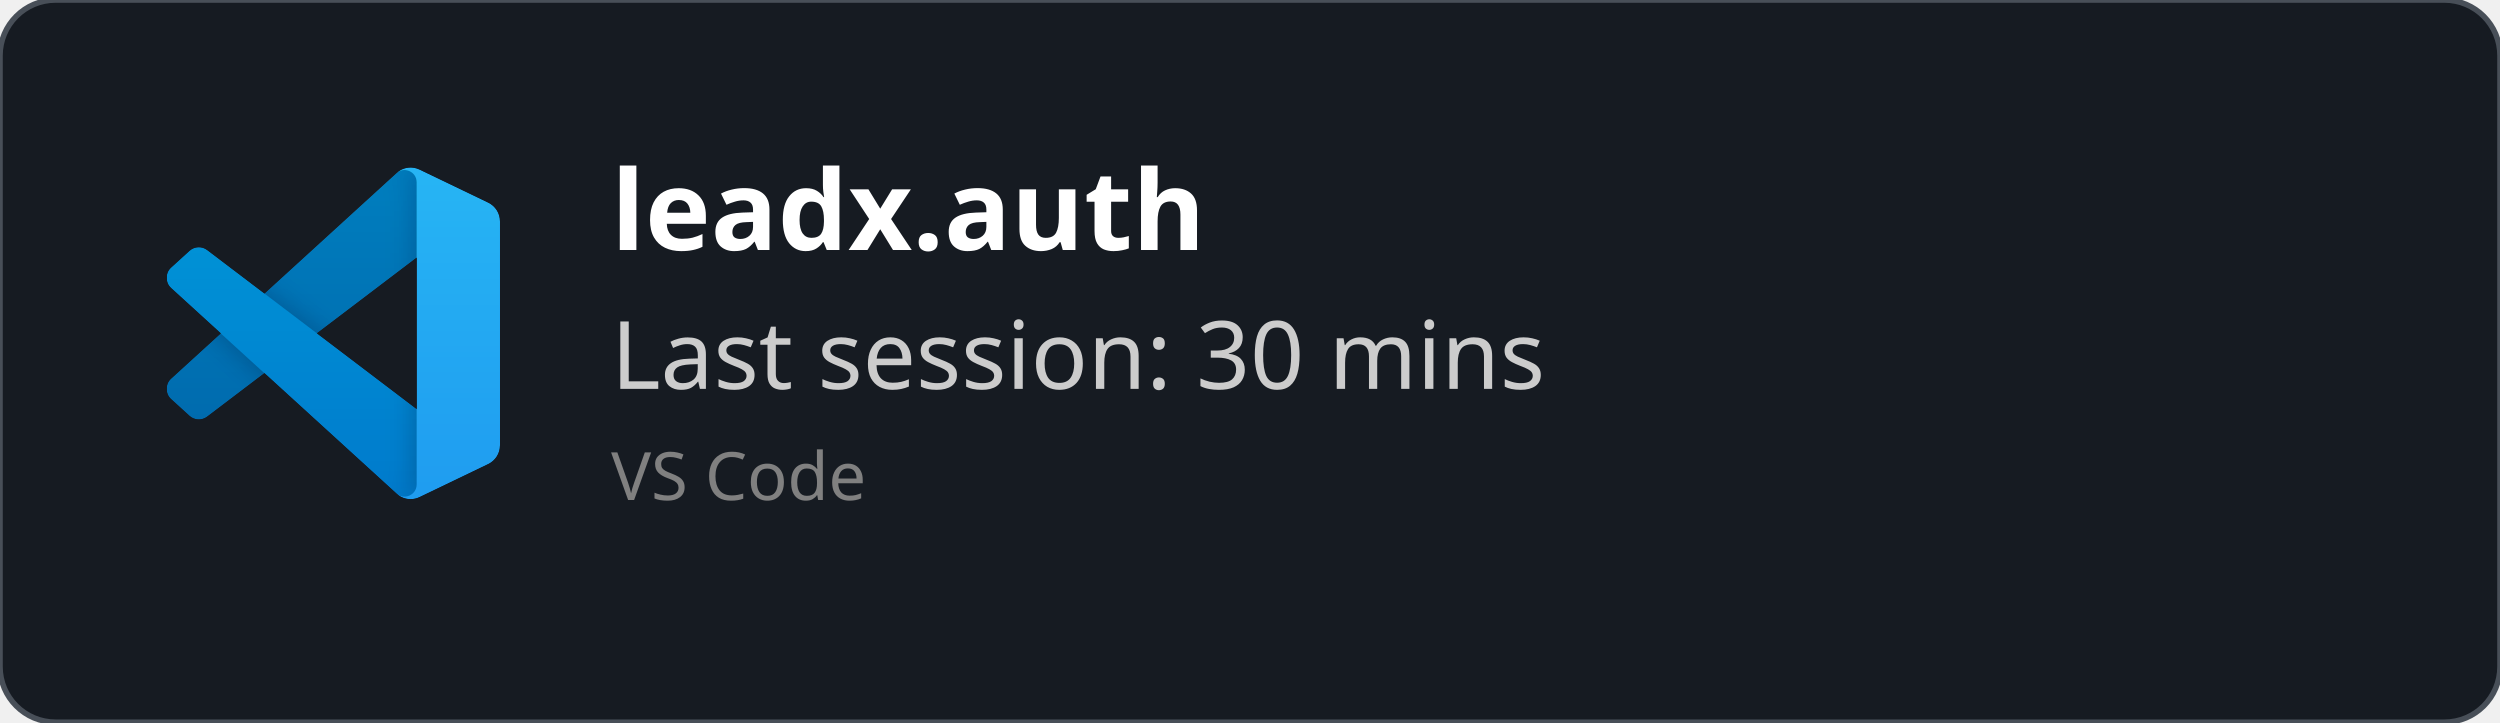
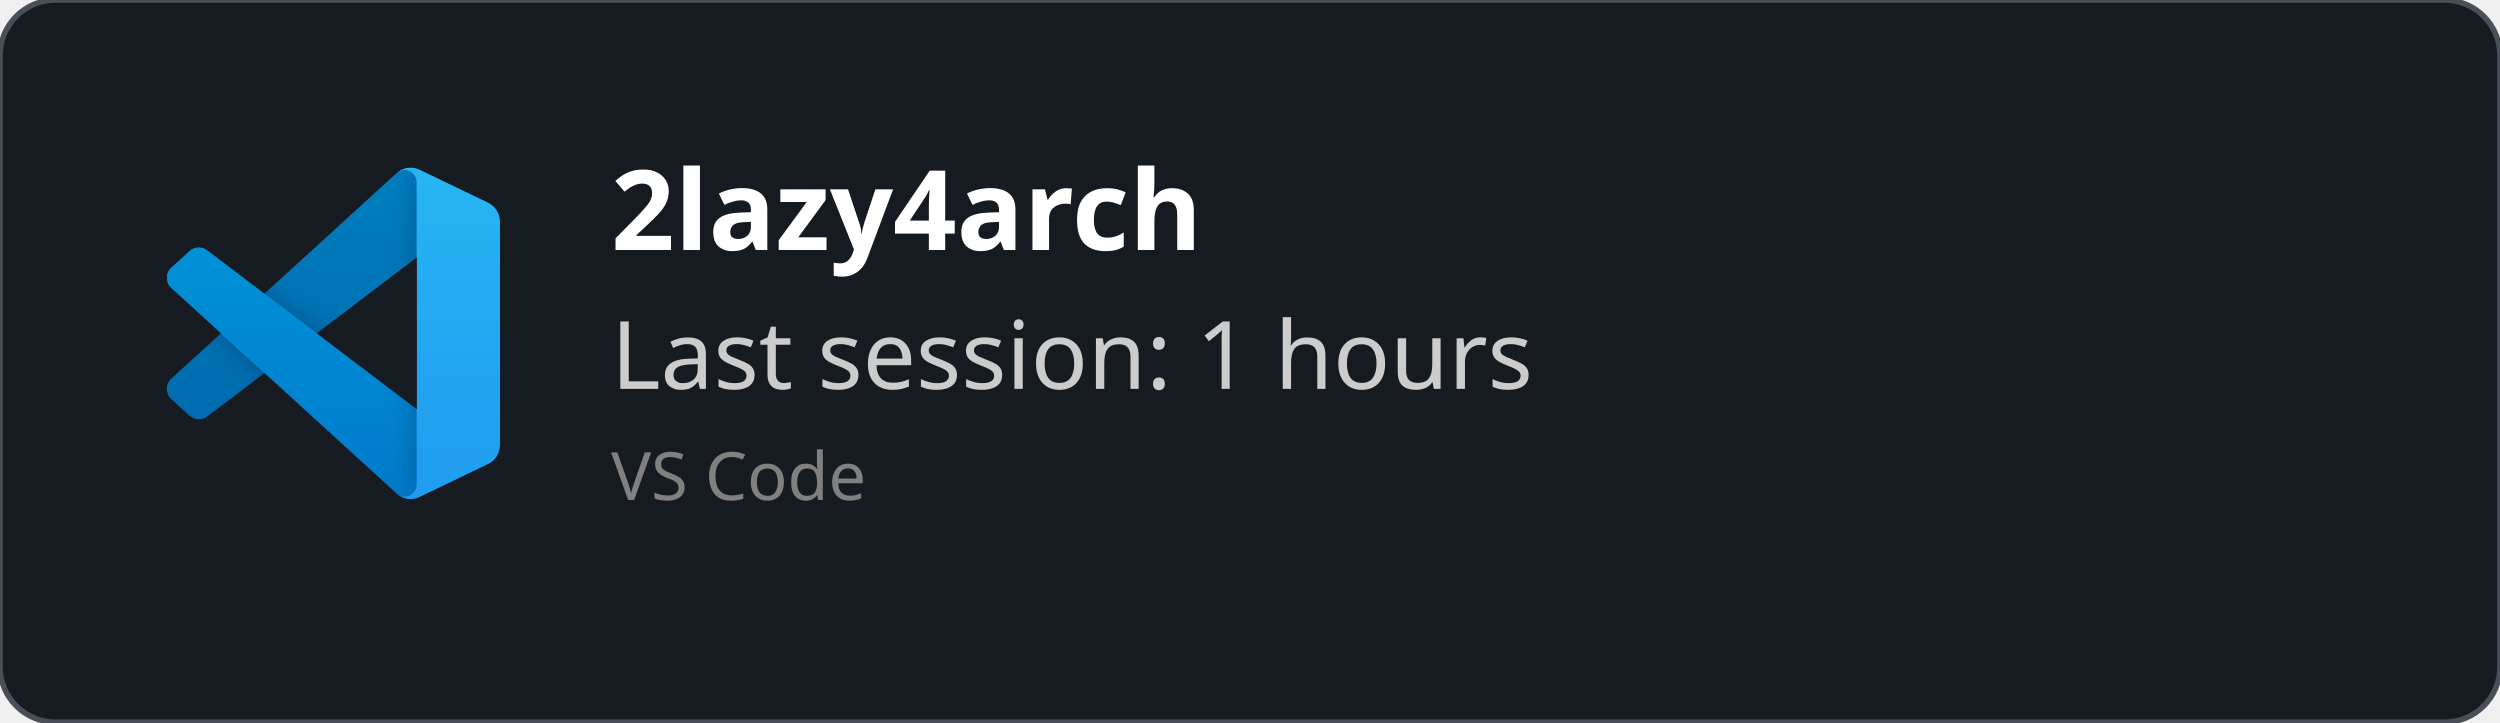
<svg xmlns="http://www.w3.org/2000/svg" width="450" height="130" viewBox="0 0 450 130" fill="none" role="img">
  <style>
    *{
        font-family: 'Segoe UI', Ubuntu, monospace
    }
    </style>
  <defs>
    <clipPath id="horizontalClip" x="20" y="20" width="500" height="200">
      <rect x="90" y="20" width="300" height="50" />
    </clipPath>
  </defs>
  <rect width="450" height="130" fill="rgba(22,27,34)" stroke="#484f58" stroke-width="1" fill-opacity="1" stroke-opacity="1" x="0" y="0" rx="10px" ry="10px">
    </rect>
  <svg width="60" height="60" x="30" y="30" viewBox="0 0 100 100" fill="none" id="vscode">
    <mask id="mask0" mask-type="alpha" maskUnits="userSpaceOnUse" x="0" y="0" width="100" height="100">
      <path fill-rule="evenodd" clip-rule="evenodd" d="M70.912 99.317C72.487 99.931 74.283 99.891 75.873 99.126L96.461 89.22C98.624 88.179 100 85.989 100 83.587V16.413C100 14.011 98.624 11.822 96.461 10.781L75.873 0.874C73.786 -0.13 71.345 0.116 69.513 1.447C69.252 1.637 69.003 1.849 68.769 2.083L29.355 38.041L12.187 25.01C10.589 23.797 8.354 23.896 6.869 25.246L1.363 30.255C-0.453 31.906 -0.455 34.763 1.359 36.417L16.247 50L1.359 63.583C-0.455 65.237 -0.453 68.094 1.363 69.745L6.869 74.754C8.354 76.104 10.589 76.204 12.187 74.99L29.355 61.959L68.769 97.917C69.392 98.541 70.125 99.01 70.912 99.317ZM75.015 27.299L45.109 50L75.015 72.701V27.299Z" fill="white" />
    </mask>
    <g mask="url(#mask0)">
      <path d="M96.461 10.796L75.857 0.876C73.472 -0.273 70.622 0.212 68.75 2.083L1.299 63.583C-0.516 65.237 -0.514 68.094 1.303 69.745L6.813 74.754C8.298 76.104 10.535 76.204 12.134 74.99L93.361 13.37C96.086 11.303 100 13.246 100 16.667V16.427C100 14.027 98.625 11.838 96.461 10.796Z" fill="#0065A9" />
      <g filter="url(#filter0_d)">
        <path d="M96.461 89.204L75.857 99.124C73.472 100.273 70.622 99.788 68.75 97.917L1.299 36.417C-0.516 34.763 -0.514 31.906 1.303 30.255L6.813 25.246C8.298 23.896 10.535 23.796 12.134 25.009L93.361 86.63C96.086 88.697 100 86.754 100 83.333V83.573C100 85.974 98.625 88.162 96.461 89.204Z" fill="#007ACC" />
      </g>
      <g filter="url(#filter1_d)">
        <path d="M75.858 99.126C73.472 100.274 70.622 99.788 68.75 97.917C71.056 100.223 75 98.59 75 95.328V4.672C75 1.41 71.056 -0.223 68.75 2.083C70.622 0.211 73.472 -0.274 75.858 0.874L96.459 10.781C98.623 11.822 100 14.011 100 16.413V83.587C100 85.989 98.623 88.179 96.459 89.22L75.858 99.126Z" fill="#1F9CF0" />
      </g>
      <g style="mix-blend-mode:overlay" opacity="0.25">
        <path fill-rule="evenodd" clip-rule="evenodd" d="M70.851 99.317C72.426 99.931 74.222 99.891 75.812 99.126L96.4 89.22C98.563 88.179 99.939 85.989 99.939 83.587V16.413C99.939 14.011 98.564 11.822 96.4 10.781L75.812 0.874C73.725 -0.13 71.284 0.116 69.453 1.447C69.191 1.637 68.942 1.849 68.708 2.083L29.294 38.041L12.126 25.01C10.528 23.796 8.293 23.896 6.809 25.246L1.302 30.255C-0.513 31.906 -0.515 34.763 1.298 36.417L16.186 50L1.298 63.583C-0.515 65.237 -0.513 68.094 1.302 69.745L6.809 74.754C8.293 76.104 10.528 76.204 12.126 74.99L29.294 61.959L68.708 97.917C69.332 98.54 70.064 99.01 70.851 99.317ZM74.954 27.299L45.048 50L74.954 72.701V27.299Z" fill="url(#paint0_linear)" />
      </g>
    </g>
    <defs>
      <filter id="filter0_d" x="-8.394" y="15.829" width="116.727" height="92.246" filterUnits="userSpaceOnUse" color-interpolation-filters="sRGB">
        <feFlood flood-opacity="0" result="BackgroundImageFix" />
        <feColorMatrix in="SourceAlpha" type="matrix" values="0 0 0 0 0 0 0 0 0 0 0 0 0 0 0 0 0 0 127 0" />
        <feOffset />
        <feGaussianBlur stdDeviation="4.167" />
        <feColorMatrix type="matrix" values="0 0 0 0 0 0 0 0 0 0 0 0 0 0 0 0 0 0 0.25 0" />
        <feBlend mode="overlay" in2="BackgroundImageFix" result="effect1_dropShadow" />
        <feBlend mode="normal" in="SourceGraphic" in2="effect1_dropShadow" result="shape" />
      </filter>
      <filter id="filter1_d" x="60.417" y="-8.076" width="47.917" height="116.151" filterUnits="userSpaceOnUse" color-interpolation-filters="sRGB">
        <feFlood flood-opacity="0" result="BackgroundImageFix" />
        <feColorMatrix in="SourceAlpha" type="matrix" values="0 0 0 0 0 0 0 0 0 0 0 0 0 0 0 0 0 0 127 0" />
        <feOffset />
        <feGaussianBlur stdDeviation="4.167" />
        <feColorMatrix type="matrix" values="0 0 0 0 0 0 0 0 0 0 0 0 0 0 0 0 0 0 0.25 0" />
        <feBlend mode="overlay" in2="BackgroundImageFix" result="effect1_dropShadow" />
        <feBlend mode="normal" in="SourceGraphic" in2="effect1_dropShadow" result="shape" />
      </filter>
      <linearGradient id="paint0_linear" x1="49.939" y1="0.258" x2="49.939" y2="99.742" gradientUnits="userSpaceOnUse">
        <stop stop-color="white" />
        <stop offset="1" stop-color="white" stop-opacity="0" />
      </linearGradient>
    </defs>
  </svg>
  <text x="110" y="45" font-size="20" clip-path="url(#horizontalClip)" font-weight="bold" font-family="Ubuntu" fill="white">
-     leadx.auth
+     2lazy4arch
    </text>
  <text x="110" y="70" font-size="17px" font-family="Ubuntu" fill="#ccc">
-     Last session: 30 mins
+     Last session: 1 hours
    </text>
  <text x="110" y="90" font-size="12px" font-family="Ubuntu" fill="grey">
    VS Code
    </text>
</svg>
